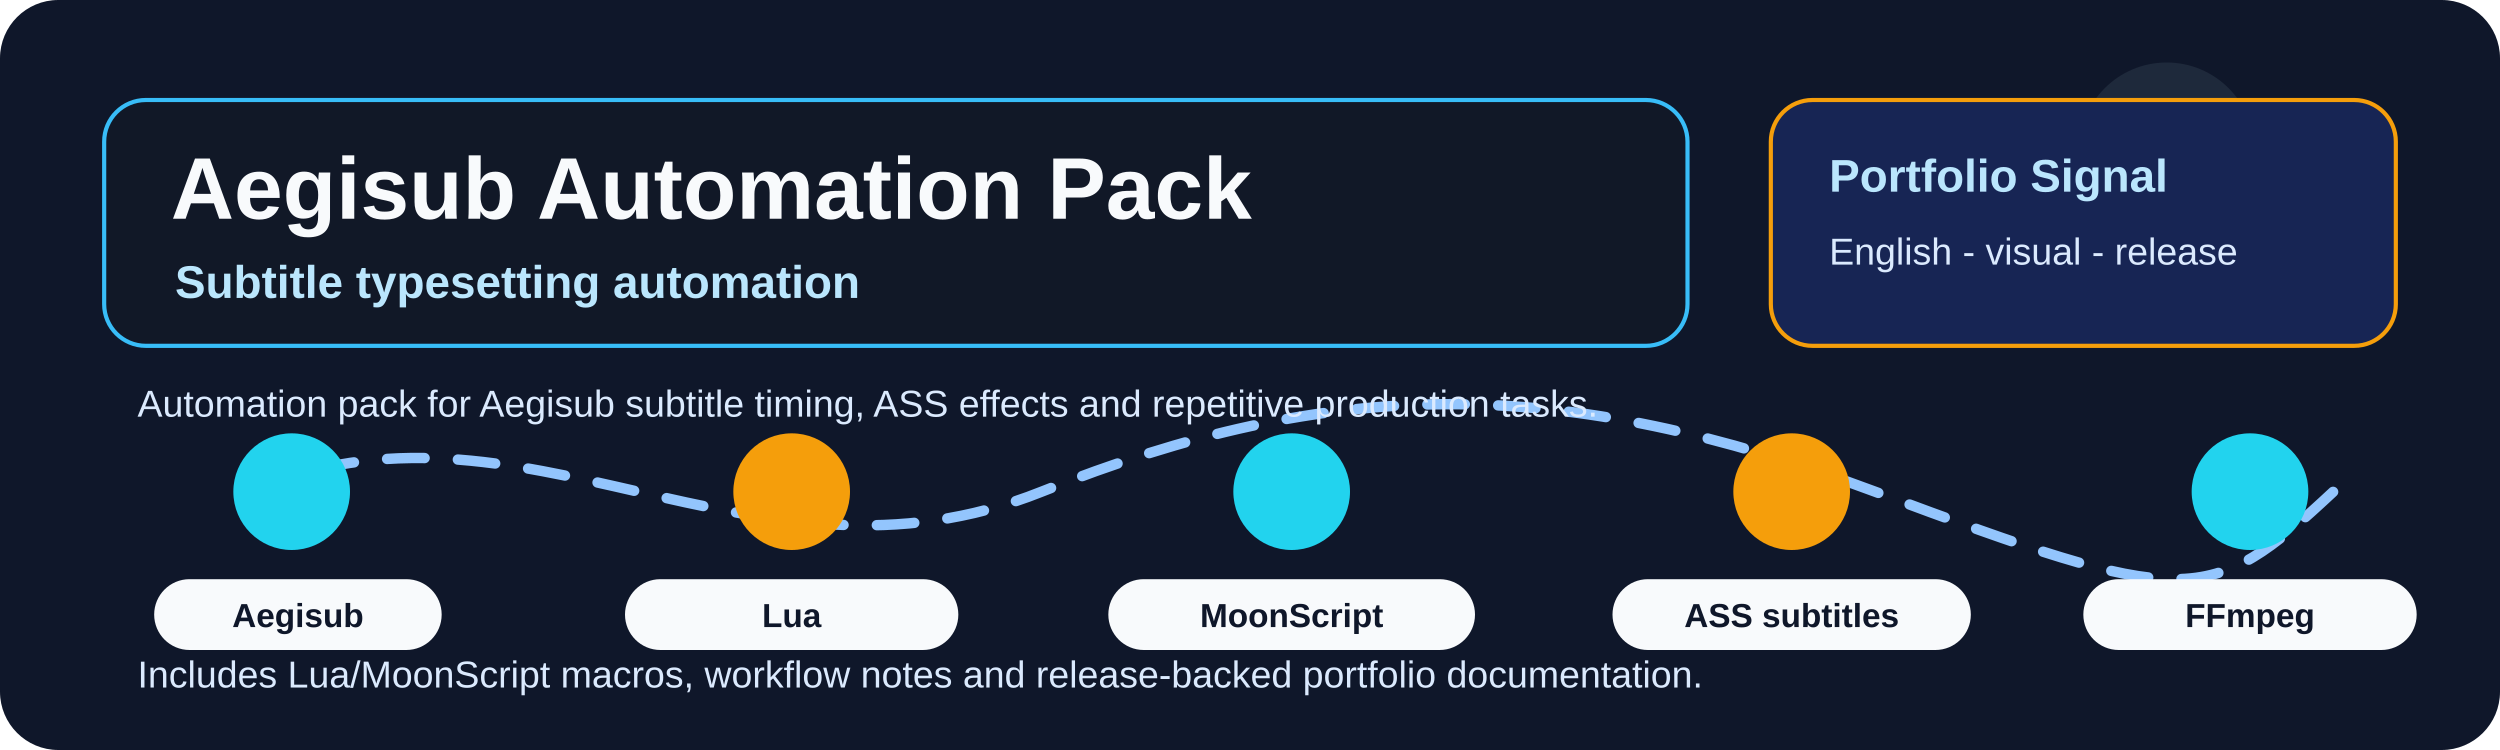
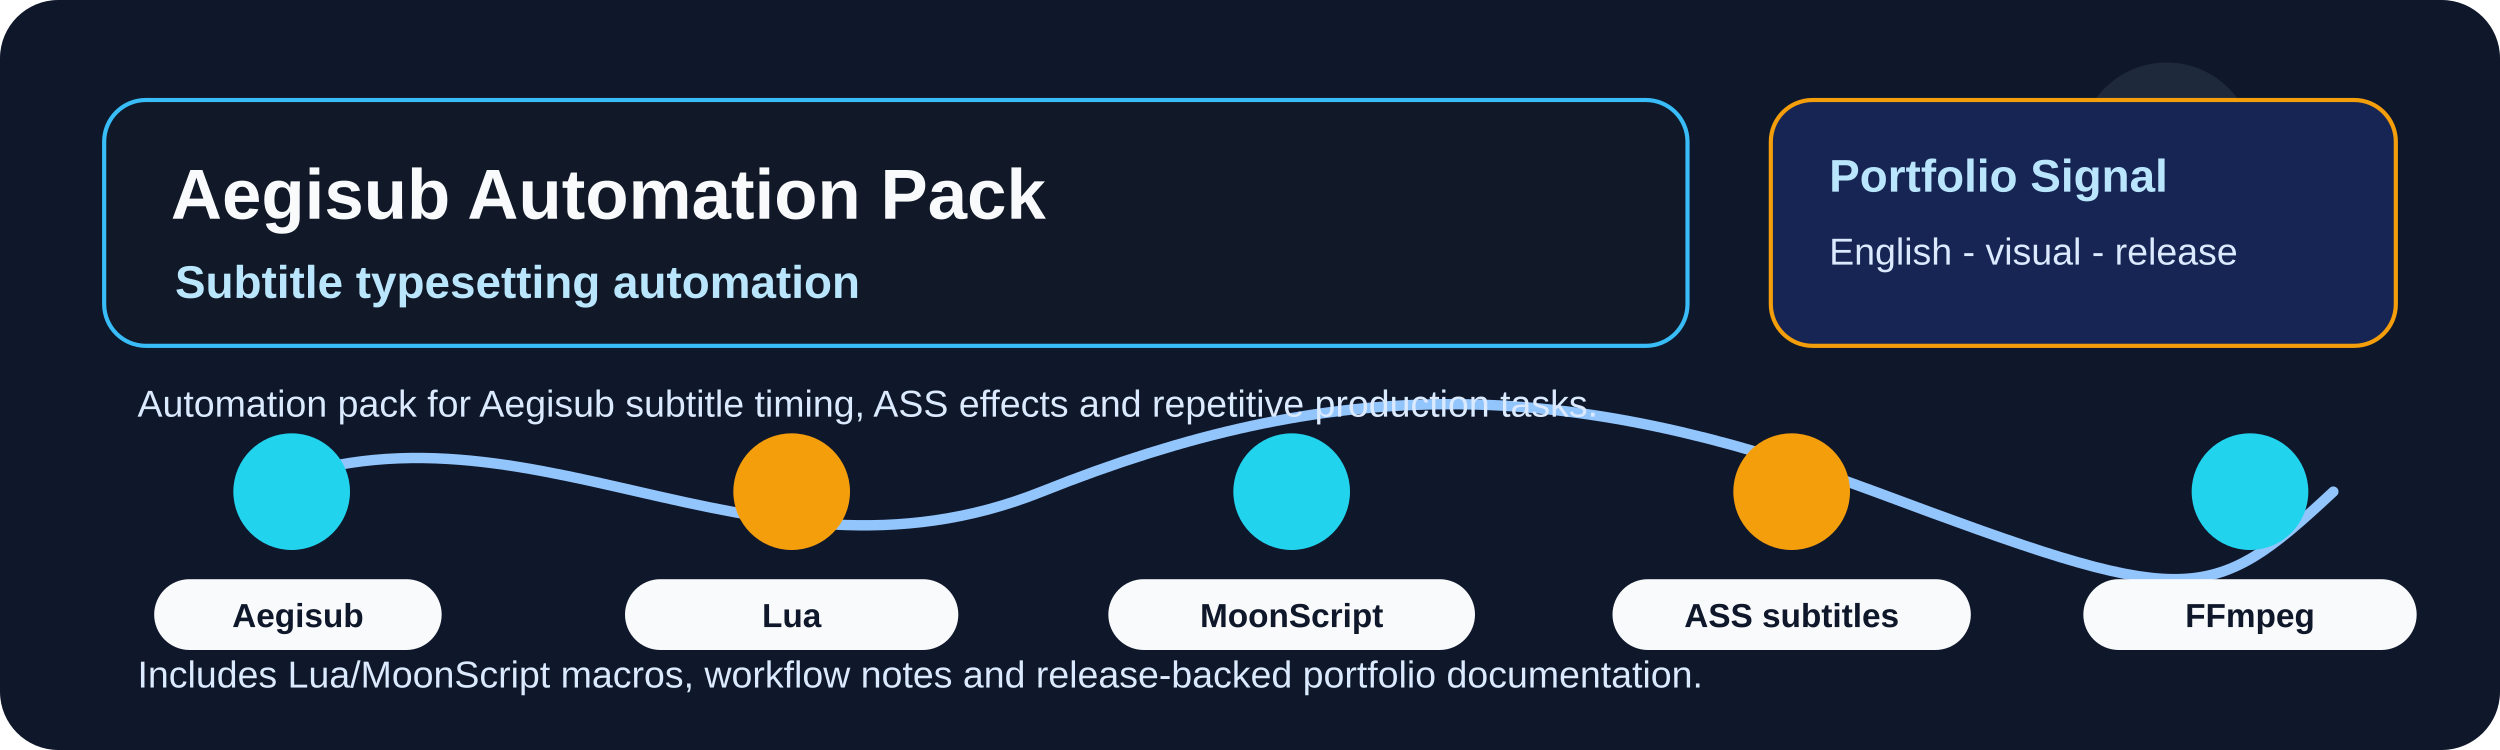
<svg xmlns="http://www.w3.org/2000/svg" width="1200" height="360" viewBox="0 0 1200 360" role="img" aria-labelledby="title desc">
  <style>
    .bg { fill: #0f172a; }
    .panel { fill: #111827; stroke: #38bdf8; stroke-width: 2; }
    .panel2 { fill: #172554; stroke: #f59e0b; stroke-width: 2; }
-     .title { font: 800 42px Segoe UI, Arial, sans-serif; fill: #f8fafc; }
+     .title { font: 800 34px Segoe UI, Arial, sans-serif; fill: #f8fafc; }
    .subtitle { font: 600 22px Segoe UI, Arial, sans-serif; fill: #bae6fd; }
    .body { font: 500 18px Segoe UI, Arial, sans-serif; fill: #dbeafe; }
    .small { font: 700 16px Segoe UI, Arial, sans-serif; fill: #0f172a; }
    .chip { fill: #f8fafc; }
    .node { fill: #22d3ee; }
    .node2 { fill: #f59e0b; }
-     .wire { stroke: #93c5fd; stroke-width: 5; stroke-linecap: round; stroke-dasharray: 18 16; animation: dash 3s linear infinite; }
+     .wire { stroke: #93c5fd; stroke-width: 5; stroke-linecap: round; }
    .pulse { animation: pulse 2.4s ease-in-out infinite; transform-origin: center; }
-     @keyframes dash { to { stroke-dashoffset: -136; } }
    @keyframes pulse { 0%, 100% { opacity: .55; transform: scale(.96); } 50% { opacity: 1; transform: scale(1.04); } }
  </style>
  <rect class="bg" width="1200" height="360" rx="28" />
  <circle cx="1040" cy="72" r="42" fill="#1e293b" />
  <circle class="pulse" cx="1040" cy="72" r="24" fill="#38bdf8" opacity=".85" />
  <rect x="50" y="48" width="760" height="118" rx="20" class="panel" />
  <text x="82" y="105" class="title">Aegisub Automation Pack</text>
  <text x="84" y="143" class="subtitle">Subtitle typesetting automation</text>
  <rect x="850" y="48" width="300" height="118" rx="20" class="panel2" />
  <text x="878" y="92" class="subtitle">Portfolio Signal</text>
  <text x="878" y="127" class="body">English - visual - release</text>
  <path d="M120 236 C 250 180, 360 292, 500 236 S 750 180, 900 236 S 1060 292, 1120 236" class="wire" fill="none" />
  <g>
    <circle class="node pulse" cx="140" cy="236" r="28" />
    <circle class="node2 pulse" cx="380" cy="236" r="28" />
    <circle class="node pulse" cx="620" cy="236" r="28" />
    <circle class="node2 pulse" cx="860" cy="236" r="28" />
    <circle class="node pulse" cx="1080" cy="236" r="28" />
  </g>
  <g>
    <rect x="74" y="278" width="138" height="34" rx="17" class="chip" />
    <text x="143" y="301" text-anchor="middle" class="small">Aegisub</text>
    <rect x="300" y="278" width="160" height="34" rx="17" class="chip" />
    <text x="380" y="301" text-anchor="middle" class="small">Lua</text>
    <rect x="532" y="278" width="176" height="34" rx="17" class="chip" />
    <text x="620" y="301" text-anchor="middle" class="small">MoonScript</text>
    <rect x="774" y="278" width="172" height="34" rx="17" class="chip" />
    <text x="860" y="301" text-anchor="middle" class="small">ASS subtitles</text>
    <rect x="1000" y="278" width="160" height="34" rx="17" class="chip" />
    <text x="1080" y="301" text-anchor="middle" class="small">FFmpeg</text>
  </g>
  <text x="66" y="200" class="body">Automation pack for Aegisub subtitle timing, ASS effects and repetitive production tasks.</text>
  <text x="66" y="330" class="body">Includes Lua/MoonScript macros, workflow notes and release-backed portfolio documentation.</text>
</svg>
